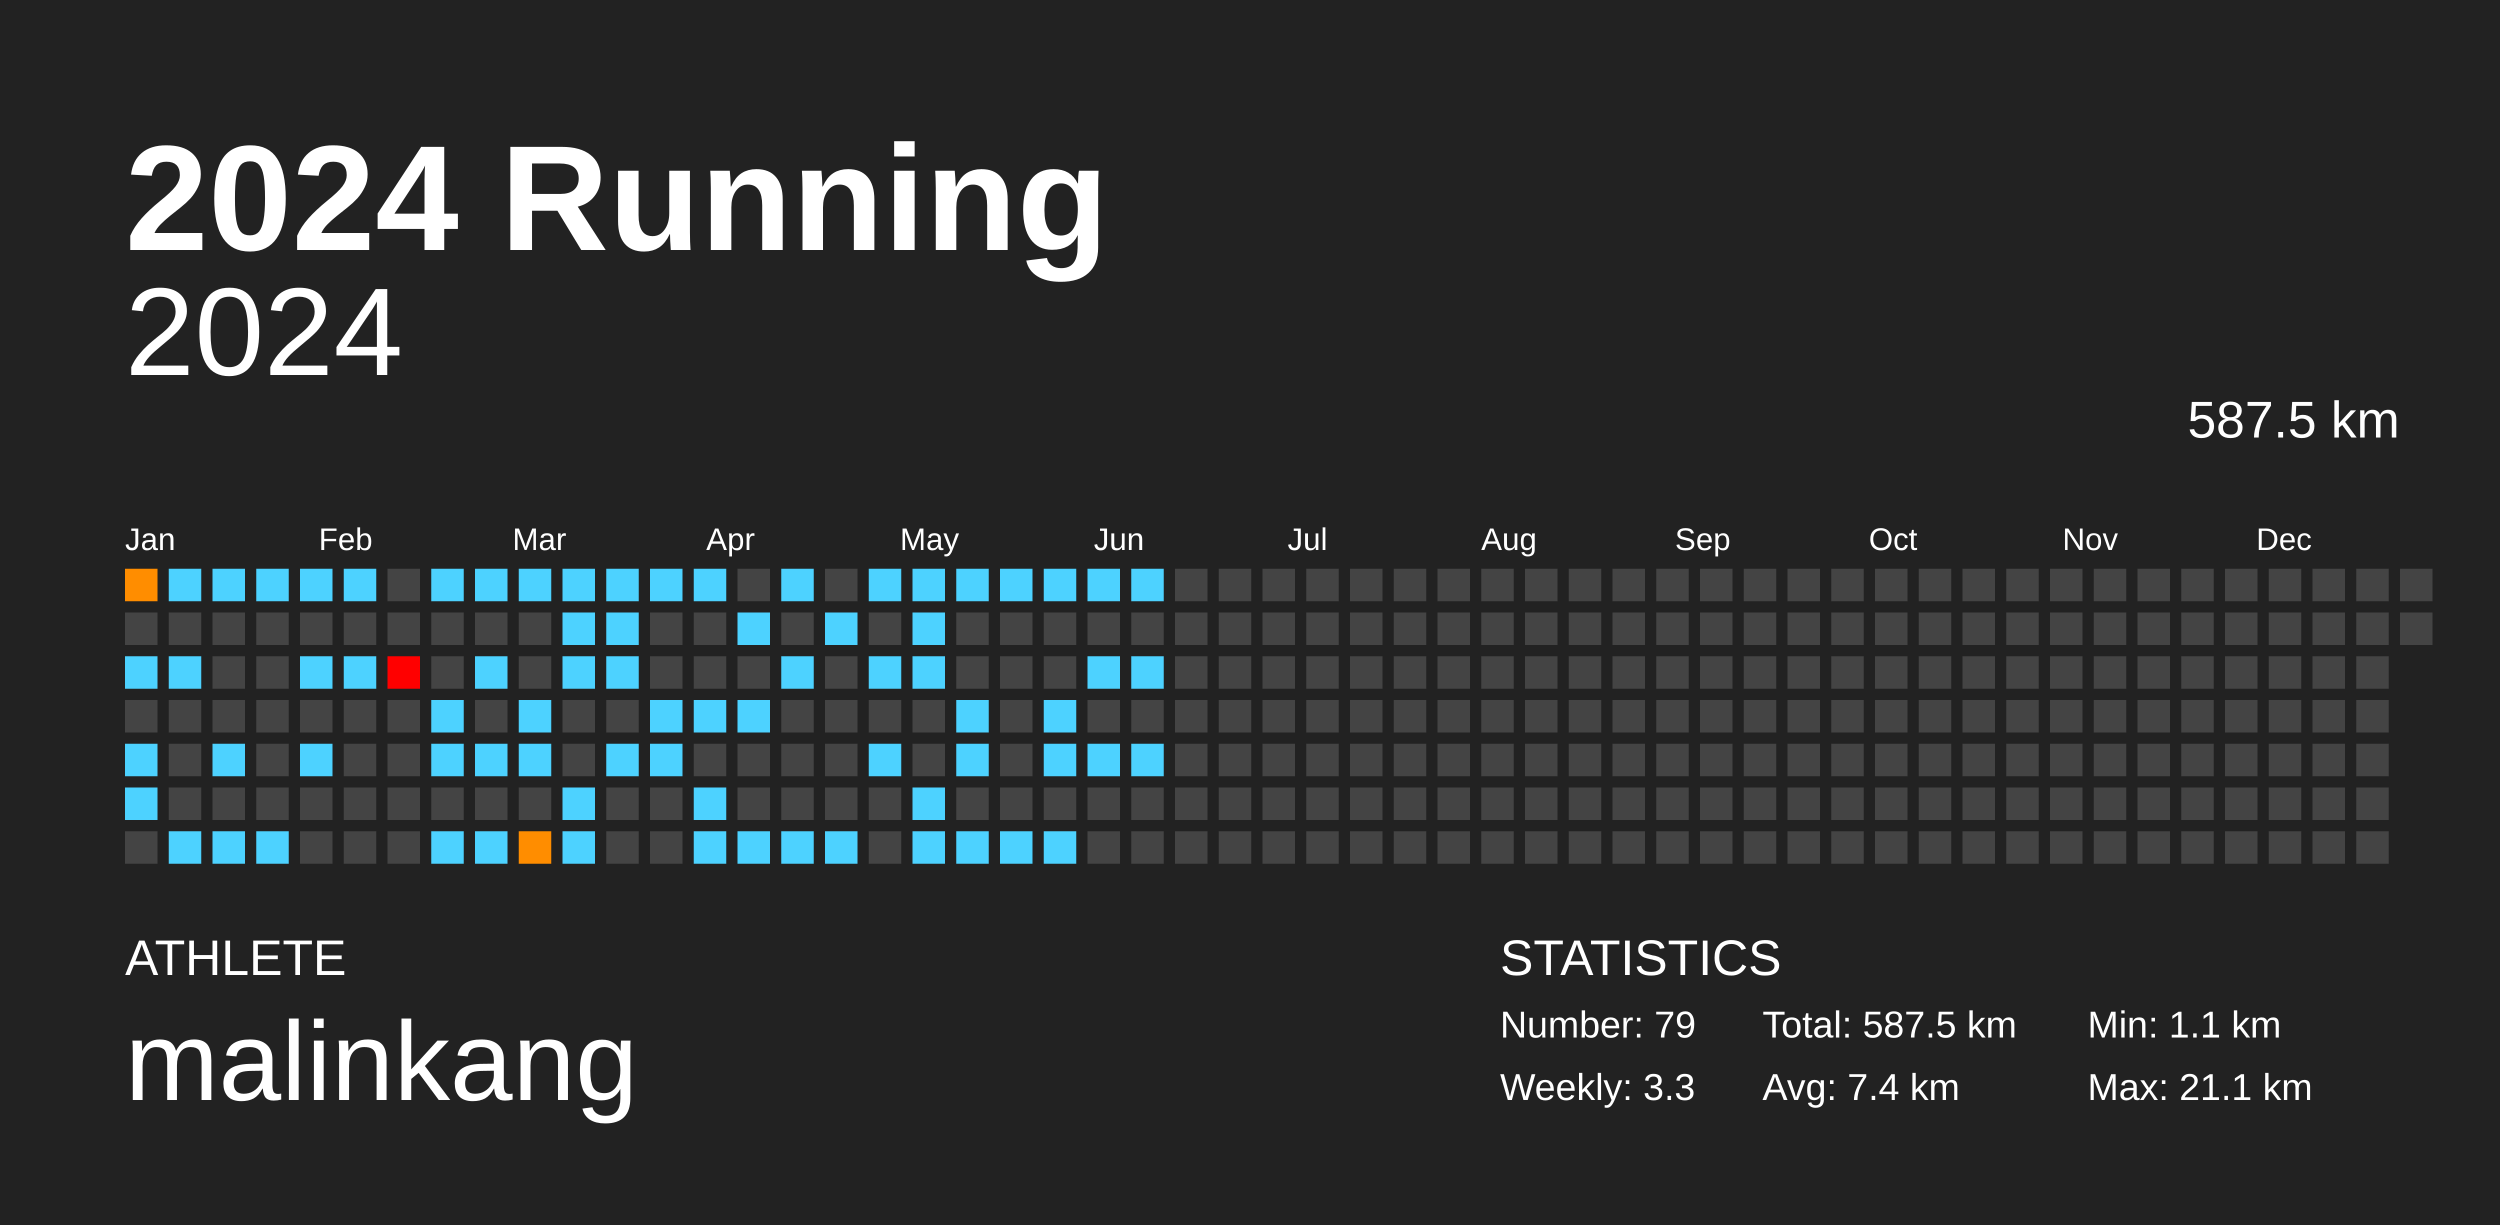
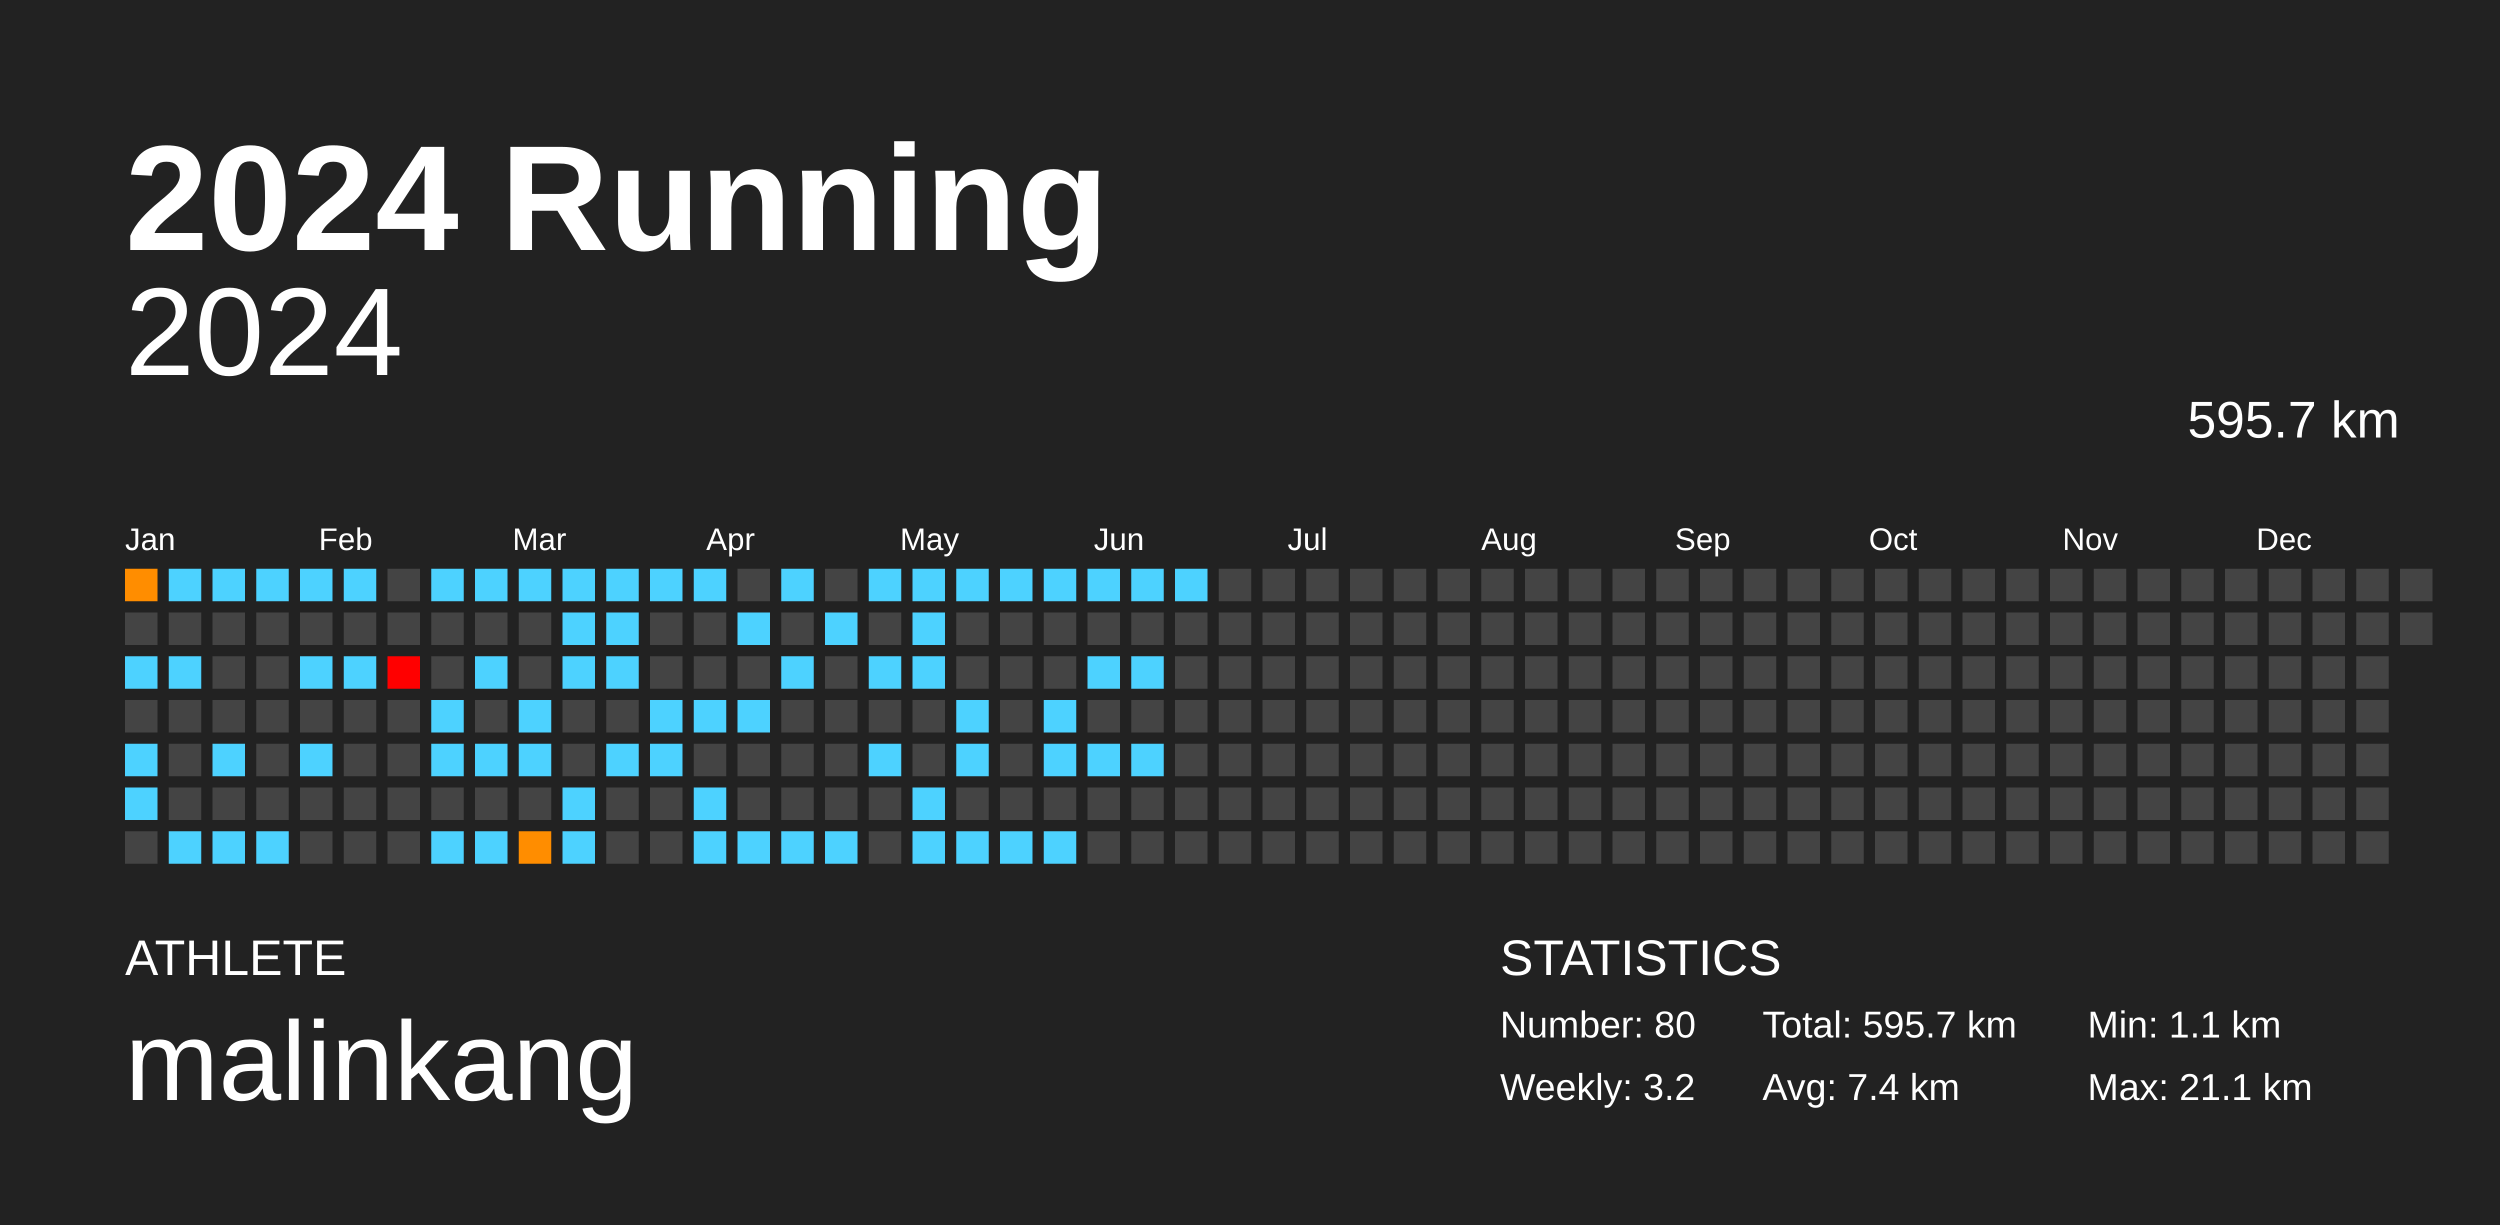
<svg xmlns="http://www.w3.org/2000/svg" baseProfile="full" height="98mm" version="1.1" viewBox="0,0,200,98" width="200mm">
  <defs />
  <rect fill="#222222" height="98" width="200" x="0" y="0" />
  <text fill="#FFFFFF" style="font-size:12px; font-family:Arial; font-weight:bold;" x="10" y="20">2024 Running</text>
  <text fill="#FFFFFF" style="font-size:4px; font-family:Arial" x="10" y="78">ATHLETE</text>
  <text fill="#FFFFFF" style="font-size:9px; font-family:Arial" x="10" y="88">malinkang</text>
  <text fill="#FFFFFF" style="font-size:4px; font-family:Arial" x="120" y="78">STATISTICS</text>
-   <text fill="#FFFFFF" style="font-size:3px; font-family:Arial" x="120" y="83">Number: 79</text>
-   <text fill="#FFFFFF" style="font-size:3px; font-family:Arial" x="120" y="88">Weekly: 3.3</text>
-   <text fill="#FFFFFF" style="font-size:3px; font-family:Arial" x="141" y="83">Total: 587.5 km</text>
+   <text fill="#FFFFFF" style="font-size:3px; font-family:Arial" x="120" y="83">Number: 80</text>
+   <text fill="#FFFFFF" style="font-size:3px; font-family:Arial" x="120" y="88">Weekly: 3.2</text>
+   <text fill="#FFFFFF" style="font-size:3px; font-family:Arial" x="141" y="83">Total: 595.7 km</text>
  <text fill="#FFFFFF" style="font-size:3px; font-family:Arial" x="141" y="88">Avg: 7.4 km</text>
  <text fill="#FFFFFF" style="font-size:3px; font-family:Arial" x="167" y="83">Min: 1.1 km</text>
  <text fill="#FFFFFF" style="font-size:3px; font-family:Arial" x="167" y="88">Max: 21.1 km</text>
  <text alignment-baseline="hanging" fill="#FFFFFF" style="font-size:10.0px; font-family:Arial;" x="10" y="30">2024</text>
-   <text alignment-baseline="hanging" fill="#FFFFFF" style="font-size:4.125px; font-family:Arial;" x="175" y="35">587.5 km</text>
+   <text alignment-baseline="hanging" fill="#FFFFFF" style="font-size:4.125px; font-family:Arial;" x="175" y="35">595.7 km</text>
  <text fill="#FFFFFF" style="font-size:2.5px; font-family:Arial" x="10.0" y="44">Jan</text>
  <text fill="#FFFFFF" style="font-size:2.5px; font-family:Arial" x="25.5" y="44">Feb</text>
  <text fill="#FFFFFF" style="font-size:2.5px; font-family:Arial" x="41.0" y="44">Mar</text>
  <text fill="#FFFFFF" style="font-size:2.5px; font-family:Arial" x="56.5" y="44">Apr</text>
  <text fill="#FFFFFF" style="font-size:2.5px; font-family:Arial" x="72.0" y="44">May</text>
  <text fill="#FFFFFF" style="font-size:2.5px; font-family:Arial" x="87.5" y="44">Jun</text>
  <text fill="#FFFFFF" style="font-size:2.5px; font-family:Arial" x="103.0" y="44">Jul</text>
  <text fill="#FFFFFF" style="font-size:2.5px; font-family:Arial" x="118.5" y="44">Aug</text>
  <text fill="#FFFFFF" style="font-size:2.5px; font-family:Arial" x="134.0" y="44">Sep</text>
  <text fill="#FFFFFF" style="font-size:2.5px; font-family:Arial" x="149.5" y="44">Oct</text>
  <text fill="#FFFFFF" style="font-size:2.5px; font-family:Arial" x="165.0" y="44">Nov</text>
  <text fill="#FFFFFF" style="font-size:2.5px; font-family:Arial" x="180.5" y="44">Dec</text>
  <rect fill="#ff8d00" height="2.6" width="2.6" x="10.0" y="45.5" />
  <rect fill="#444444" height="2.6" width="2.6" x="10.0" y="49.0" />
  <rect fill="#4dd2ff" height="2.6" width="2.6" x="10.0" y="52.5" />
  <rect fill="#444444" height="2.6" width="2.6" x="10.0" y="56.0" />
  <rect fill="#4dd2ff" height="2.6" width="2.6" x="10.0" y="59.5" />
  <rect fill="#4dd2ff" height="2.6" width="2.6" x="10.0" y="63.0" />
  <rect fill="#444444" height="2.6" width="2.6" x="10.0" y="66.5" />
  <rect fill="#4dd2ff" height="2.6" width="2.6" x="13.5" y="45.5" />
  <rect fill="#444444" height="2.6" width="2.6" x="13.5" y="49.0" />
  <rect fill="#4dd2ff" height="2.6" width="2.6" x="13.5" y="52.5" />
  <rect fill="#444444" height="2.6" width="2.6" x="13.5" y="56.0" />
  <rect fill="#444444" height="2.6" width="2.6" x="13.5" y="59.5" />
  <rect fill="#444444" height="2.6" width="2.6" x="13.5" y="63.0" />
  <rect fill="#4dd2ff" height="2.6" width="2.6" x="13.5" y="66.5" />
  <rect fill="#4dd2ff" height="2.6" width="2.6" x="17.0" y="45.5" />
  <rect fill="#444444" height="2.6" width="2.6" x="17.0" y="49.0" />
  <rect fill="#444444" height="2.6" width="2.6" x="17.0" y="52.5" />
  <rect fill="#444444" height="2.6" width="2.6" x="17.0" y="56.0" />
  <rect fill="#4dd2ff" height="2.6" width="2.6" x="17.0" y="59.5" />
  <rect fill="#444444" height="2.6" width="2.6" x="17.0" y="63.0" />
  <rect fill="#4dd2ff" height="2.6" width="2.6" x="17.0" y="66.5" />
  <rect fill="#4dd2ff" height="2.6" width="2.6" x="20.5" y="45.5" />
  <rect fill="#444444" height="2.6" width="2.6" x="20.5" y="49.0" />
  <rect fill="#444444" height="2.6" width="2.6" x="20.5" y="52.5" />
  <rect fill="#444444" height="2.6" width="2.6" x="20.5" y="56.0" />
  <rect fill="#444444" height="2.6" width="2.6" x="20.5" y="59.5" />
  <rect fill="#444444" height="2.6" width="2.6" x="20.5" y="63.0" />
  <rect fill="#4dd2ff" height="2.6" width="2.6" x="20.5" y="66.5" />
  <rect fill="#4dd2ff" height="2.6" width="2.6" x="24.0" y="45.5" />
  <rect fill="#444444" height="2.6" width="2.6" x="24.0" y="49.0" />
  <rect fill="#4dd2ff" height="2.6" width="2.6" x="24.0" y="52.5" />
  <rect fill="#444444" height="2.6" width="2.6" x="24.0" y="56.0" />
  <rect fill="#4dd2ff" height="2.6" width="2.6" x="24.0" y="59.5" />
  <rect fill="#444444" height="2.6" width="2.6" x="24.0" y="63.0" />
  <rect fill="#444444" height="2.6" width="2.6" x="24.0" y="66.5" />
  <rect fill="#4dd2ff" height="2.6" width="2.6" x="27.5" y="45.5" />
  <rect fill="#444444" height="2.6" width="2.6" x="27.5" y="49.0" />
  <rect fill="#4dd2ff" height="2.6" width="2.6" x="27.5" y="52.5" />
  <rect fill="#444444" height="2.6" width="2.6" x="27.5" y="56.0" />
  <rect fill="#444444" height="2.6" width="2.6" x="27.5" y="59.5" />
  <rect fill="#444444" height="2.6" width="2.6" x="27.5" y="63.0" />
  <rect fill="#444444" height="2.6" width="2.6" x="27.5" y="66.5" />
  <rect fill="#444444" height="2.6" width="2.6" x="31.0" y="45.5" />
  <rect fill="#444444" height="2.6" width="2.6" x="31.0" y="49.0" />
  <rect fill="red" height="2.6" width="2.6" x="31.0" y="52.5" />
  <rect fill="#444444" height="2.6" width="2.6" x="31.0" y="56.0" />
  <rect fill="#444444" height="2.6" width="2.6" x="31.0" y="59.5" />
  <rect fill="#444444" height="2.6" width="2.6" x="31.0" y="63.0" />
  <rect fill="#444444" height="2.6" width="2.6" x="31.0" y="66.5" />
  <rect fill="#4dd2ff" height="2.6" width="2.6" x="34.5" y="45.5" />
  <rect fill="#444444" height="2.6" width="2.6" x="34.5" y="49.0" />
  <rect fill="#444444" height="2.6" width="2.6" x="34.5" y="52.5" />
  <rect fill="#4dd2ff" height="2.6" width="2.6" x="34.5" y="56.0" />
  <rect fill="#4dd2ff" height="2.6" width="2.6" x="34.5" y="59.5" />
  <rect fill="#444444" height="2.6" width="2.6" x="34.5" y="63.0" />
  <rect fill="#4dd2ff" height="2.6" width="2.6" x="34.5" y="66.5" />
  <rect fill="#4dd2ff" height="2.6" width="2.6" x="38.0" y="45.5" />
  <rect fill="#444444" height="2.6" width="2.6" x="38.0" y="49.0" />
  <rect fill="#4dd2ff" height="2.6" width="2.6" x="38.0" y="52.5" />
  <rect fill="#444444" height="2.6" width="2.6" x="38.0" y="56.0" />
  <rect fill="#4dd2ff" height="2.6" width="2.6" x="38.0" y="59.5" />
  <rect fill="#444444" height="2.6" width="2.6" x="38.0" y="63.0" />
  <rect fill="#4dd2ff" height="2.6" width="2.6" x="38.0" y="66.5" />
  <rect fill="#4dd2ff" height="2.6" width="2.6" x="41.5" y="45.5" />
  <rect fill="#444444" height="2.6" width="2.6" x="41.5" y="49.0" />
  <rect fill="#444444" height="2.6" width="2.6" x="41.5" y="52.5" />
  <rect fill="#4dd2ff" height="2.6" width="2.6" x="41.5" y="56.0" />
  <rect fill="#4dd2ff" height="2.6" width="2.6" x="41.5" y="59.5" />
  <rect fill="#444444" height="2.6" width="2.6" x="41.5" y="63.0" />
  <rect fill="#ff8d00" height="2.6" width="2.6" x="41.5" y="66.5" />
  <rect fill="#4dd2ff" height="2.6" width="2.6" x="45.0" y="45.5" />
  <rect fill="#4dd2ff" height="2.6" width="2.6" x="45.0" y="49.0" />
  <rect fill="#4dd2ff" height="2.6" width="2.6" x="45.0" y="52.5" />
  <rect fill="#444444" height="2.6" width="2.6" x="45.0" y="56.0" />
  <rect fill="#444444" height="2.6" width="2.6" x="45.0" y="59.5" />
  <rect fill="#4dd2ff" height="2.6" width="2.6" x="45.0" y="63.0" />
  <rect fill="#4dd2ff" height="2.6" width="2.6" x="45.0" y="66.5" />
  <rect fill="#4dd2ff" height="2.6" width="2.6" x="48.5" y="45.5" />
  <rect fill="#4dd2ff" height="2.6" width="2.6" x="48.5" y="49.0" />
  <rect fill="#4dd2ff" height="2.6" width="2.6" x="48.5" y="52.5" />
  <rect fill="#444444" height="2.6" width="2.6" x="48.5" y="56.0" />
  <rect fill="#4dd2ff" height="2.6" width="2.6" x="48.5" y="59.5" />
  <rect fill="#444444" height="2.6" width="2.6" x="48.5" y="63.0" />
  <rect fill="#444444" height="2.6" width="2.6" x="48.5" y="66.5" />
  <rect fill="#4dd2ff" height="2.6" width="2.6" x="52.0" y="45.5" />
  <rect fill="#444444" height="2.6" width="2.6" x="52.0" y="49.0" />
  <rect fill="#444444" height="2.6" width="2.6" x="52.0" y="52.5" />
  <rect fill="#4dd2ff" height="2.6" width="2.6" x="52.0" y="56.0" />
  <rect fill="#4dd2ff" height="2.6" width="2.6" x="52.0" y="59.5" />
  <rect fill="#444444" height="2.6" width="2.6" x="52.0" y="63.0" />
  <rect fill="#444444" height="2.6" width="2.6" x="52.0" y="66.5" />
  <rect fill="#4dd2ff" height="2.6" width="2.6" x="55.5" y="45.5" />
  <rect fill="#444444" height="2.6" width="2.6" x="55.5" y="49.0" />
  <rect fill="#444444" height="2.6" width="2.6" x="55.5" y="52.5" />
  <rect fill="#4dd2ff" height="2.6" width="2.6" x="55.5" y="56.0" />
  <rect fill="#444444" height="2.6" width="2.6" x="55.5" y="59.5" />
  <rect fill="#4dd2ff" height="2.6" width="2.6" x="55.5" y="63.0" />
  <rect fill="#4dd2ff" height="2.6" width="2.6" x="55.5" y="66.5" />
  <rect fill="#444444" height="2.6" width="2.6" x="59.0" y="45.5" />
  <rect fill="#4dd2ff" height="2.6" width="2.6" x="59.0" y="49.0" />
  <rect fill="#444444" height="2.6" width="2.6" x="59.0" y="52.5" />
  <rect fill="#4dd2ff" height="2.6" width="2.6" x="59.0" y="56.0" />
  <rect fill="#444444" height="2.6" width="2.6" x="59.0" y="59.5" />
  <rect fill="#444444" height="2.6" width="2.6" x="59.0" y="63.0" />
  <rect fill="#4dd2ff" height="2.6" width="2.6" x="59.0" y="66.5" />
  <rect fill="#4dd2ff" height="2.6" width="2.6" x="62.5" y="45.5" />
  <rect fill="#444444" height="2.6" width="2.6" x="62.5" y="49.0" />
  <rect fill="#4dd2ff" height="2.6" width="2.6" x="62.5" y="52.5" />
  <rect fill="#444444" height="2.6" width="2.6" x="62.5" y="56.0" />
  <rect fill="#444444" height="2.6" width="2.6" x="62.5" y="59.5" />
  <rect fill="#444444" height="2.6" width="2.6" x="62.5" y="63.0" />
  <rect fill="#4dd2ff" height="2.6" width="2.6" x="62.5" y="66.5" />
  <rect fill="#444444" height="2.6" width="2.6" x="66.0" y="45.5" />
  <rect fill="#4dd2ff" height="2.6" width="2.6" x="66.0" y="49.0" />
  <rect fill="#444444" height="2.6" width="2.6" x="66.0" y="52.5" />
  <rect fill="#444444" height="2.6" width="2.6" x="66.0" y="56.0" />
  <rect fill="#444444" height="2.6" width="2.6" x="66.0" y="59.5" />
  <rect fill="#444444" height="2.6" width="2.6" x="66.0" y="63.0" />
  <rect fill="#4dd2ff" height="2.6" width="2.6" x="66.0" y="66.5" />
  <rect fill="#4dd2ff" height="2.6" width="2.6" x="69.5" y="45.5" />
  <rect fill="#444444" height="2.6" width="2.6" x="69.5" y="49.0" />
  <rect fill="#4dd2ff" height="2.6" width="2.6" x="69.5" y="52.5" />
  <rect fill="#444444" height="2.6" width="2.6" x="69.5" y="56.0" />
  <rect fill="#4dd2ff" height="2.6" width="2.6" x="69.5" y="59.5" />
  <rect fill="#444444" height="2.6" width="2.6" x="69.5" y="63.0" />
  <rect fill="#444444" height="2.6" width="2.6" x="69.5" y="66.5" />
  <rect fill="#4dd2ff" height="2.6" width="2.6" x="73.0" y="45.5" />
  <rect fill="#4dd2ff" height="2.6" width="2.6" x="73.0" y="49.0" />
  <rect fill="#4dd2ff" height="2.6" width="2.6" x="73.0" y="52.5" />
  <rect fill="#444444" height="2.6" width="2.6" x="73.0" y="56.0" />
  <rect fill="#444444" height="2.6" width="2.6" x="73.0" y="59.5" />
  <rect fill="#4dd2ff" height="2.6" width="2.6" x="73.0" y="63.0" />
  <rect fill="#4dd2ff" height="2.6" width="2.6" x="73.0" y="66.5" />
  <rect fill="#4dd2ff" height="2.6" width="2.6" x="76.5" y="45.5" />
  <rect fill="#444444" height="2.6" width="2.6" x="76.5" y="49.0" />
  <rect fill="#444444" height="2.6" width="2.6" x="76.5" y="52.5" />
  <rect fill="#4dd2ff" height="2.6" width="2.6" x="76.5" y="56.0" />
  <rect fill="#4dd2ff" height="2.6" width="2.6" x="76.5" y="59.5" />
  <rect fill="#444444" height="2.6" width="2.6" x="76.5" y="63.0" />
  <rect fill="#4dd2ff" height="2.6" width="2.6" x="76.5" y="66.5" />
  <rect fill="#4dd2ff" height="2.6" width="2.6" x="80.0" y="45.5" />
  <rect fill="#444444" height="2.6" width="2.6" x="80.0" y="49.0" />
  <rect fill="#444444" height="2.6" width="2.6" x="80.0" y="52.5" />
  <rect fill="#444444" height="2.6" width="2.6" x="80.0" y="56.0" />
  <rect fill="#444444" height="2.6" width="2.6" x="80.0" y="59.5" />
  <rect fill="#444444" height="2.6" width="2.6" x="80.0" y="63.0" />
  <rect fill="#4dd2ff" height="2.6" width="2.6" x="80.0" y="66.5" />
  <rect fill="#4dd2ff" height="2.6" width="2.6" x="83.5" y="45.5" />
  <rect fill="#444444" height="2.6" width="2.6" x="83.5" y="49.0" />
  <rect fill="#444444" height="2.6" width="2.6" x="83.5" y="52.5" />
  <rect fill="#4dd2ff" height="2.6" width="2.6" x="83.5" y="56.0" />
  <rect fill="#4dd2ff" height="2.6" width="2.6" x="83.5" y="59.5" />
  <rect fill="#444444" height="2.6" width="2.6" x="83.5" y="63.0" />
  <rect fill="#4dd2ff" height="2.6" width="2.6" x="83.5" y="66.5" />
  <rect fill="#4dd2ff" height="2.6" width="2.6" x="87.0" y="45.5" />
  <rect fill="#444444" height="2.6" width="2.6" x="87.0" y="49.0" />
  <rect fill="#4dd2ff" height="2.6" width="2.6" x="87.0" y="52.5" />
  <rect fill="#444444" height="2.6" width="2.6" x="87.0" y="56.0" />
  <rect fill="#4dd2ff" height="2.6" width="2.6" x="87.0" y="59.5" />
  <rect fill="#444444" height="2.6" width="2.6" x="87.0" y="63.0" />
  <rect fill="#444444" height="2.6" width="2.6" x="87.0" y="66.5" />
  <rect fill="#4dd2ff" height="2.6" width="2.6" x="90.5" y="45.5" />
  <rect fill="#444444" height="2.6" width="2.6" x="90.5" y="49.0" />
  <rect fill="#4dd2ff" height="2.6" width="2.6" x="90.5" y="52.5" />
  <rect fill="#444444" height="2.6" width="2.6" x="90.5" y="56.0" />
  <rect fill="#4dd2ff" height="2.6" width="2.6" x="90.5" y="59.5" />
  <rect fill="#444444" height="2.6" width="2.6" x="90.5" y="63.0" />
  <rect fill="#444444" height="2.6" width="2.6" x="90.5" y="66.5" />
-   <rect fill="#444444" height="2.6" width="2.6" x="94.0" y="45.5" />
+   <rect fill="#4dd2ff" height="2.6" width="2.6" x="94.0" y="45.5" />
  <rect fill="#444444" height="2.6" width="2.6" x="94.0" y="49.0" />
  <rect fill="#444444" height="2.6" width="2.6" x="94.0" y="52.5" />
  <rect fill="#444444" height="2.6" width="2.6" x="94.0" y="56.0" />
  <rect fill="#444444" height="2.6" width="2.6" x="94.0" y="59.5" />
  <rect fill="#444444" height="2.6" width="2.6" x="94.0" y="63.0" />
  <rect fill="#444444" height="2.6" width="2.6" x="94.0" y="66.5" />
  <rect fill="#444444" height="2.6" width="2.6" x="97.5" y="45.5" />
  <rect fill="#444444" height="2.6" width="2.6" x="97.5" y="49.0" />
  <rect fill="#444444" height="2.6" width="2.6" x="97.5" y="52.5" />
  <rect fill="#444444" height="2.6" width="2.6" x="97.5" y="56.0" />
  <rect fill="#444444" height="2.6" width="2.6" x="97.5" y="59.5" />
  <rect fill="#444444" height="2.6" width="2.6" x="97.5" y="63.0" />
  <rect fill="#444444" height="2.6" width="2.6" x="97.5" y="66.5" />
  <rect fill="#444444" height="2.6" width="2.6" x="101.0" y="45.5" />
  <rect fill="#444444" height="2.6" width="2.6" x="101.0" y="49.0" />
  <rect fill="#444444" height="2.6" width="2.6" x="101.0" y="52.5" />
  <rect fill="#444444" height="2.6" width="2.6" x="101.0" y="56.0" />
  <rect fill="#444444" height="2.6" width="2.6" x="101.0" y="59.5" />
  <rect fill="#444444" height="2.6" width="2.6" x="101.0" y="63.0" />
  <rect fill="#444444" height="2.6" width="2.6" x="101.0" y="66.5" />
  <rect fill="#444444" height="2.6" width="2.6" x="104.5" y="45.5" />
  <rect fill="#444444" height="2.6" width="2.6" x="104.5" y="49.0" />
  <rect fill="#444444" height="2.6" width="2.6" x="104.5" y="52.5" />
  <rect fill="#444444" height="2.6" width="2.6" x="104.5" y="56.0" />
  <rect fill="#444444" height="2.6" width="2.6" x="104.5" y="59.5" />
  <rect fill="#444444" height="2.6" width="2.6" x="104.5" y="63.0" />
  <rect fill="#444444" height="2.6" width="2.6" x="104.5" y="66.5" />
  <rect fill="#444444" height="2.6" width="2.6" x="108.0" y="45.5" />
  <rect fill="#444444" height="2.6" width="2.6" x="108.0" y="49.0" />
  <rect fill="#444444" height="2.6" width="2.6" x="108.0" y="52.5" />
  <rect fill="#444444" height="2.6" width="2.6" x="108.0" y="56.0" />
  <rect fill="#444444" height="2.6" width="2.6" x="108.0" y="59.5" />
  <rect fill="#444444" height="2.6" width="2.6" x="108.0" y="63.0" />
  <rect fill="#444444" height="2.6" width="2.6" x="108.0" y="66.5" />
  <rect fill="#444444" height="2.6" width="2.6" x="111.5" y="45.5" />
  <rect fill="#444444" height="2.6" width="2.6" x="111.5" y="49.0" />
  <rect fill="#444444" height="2.6" width="2.6" x="111.5" y="52.5" />
  <rect fill="#444444" height="2.6" width="2.6" x="111.5" y="56.0" />
  <rect fill="#444444" height="2.6" width="2.6" x="111.5" y="59.5" />
  <rect fill="#444444" height="2.6" width="2.6" x="111.5" y="63.0" />
  <rect fill="#444444" height="2.6" width="2.6" x="111.5" y="66.5" />
  <rect fill="#444444" height="2.6" width="2.6" x="115.0" y="45.5" />
  <rect fill="#444444" height="2.6" width="2.6" x="115.0" y="49.0" />
  <rect fill="#444444" height="2.6" width="2.6" x="115.0" y="52.5" />
  <rect fill="#444444" height="2.6" width="2.6" x="115.0" y="56.0" />
  <rect fill="#444444" height="2.6" width="2.6" x="115.0" y="59.5" />
  <rect fill="#444444" height="2.6" width="2.6" x="115.0" y="63.0" />
  <rect fill="#444444" height="2.6" width="2.6" x="115.0" y="66.5" />
  <rect fill="#444444" height="2.6" width="2.6" x="118.5" y="45.5" />
  <rect fill="#444444" height="2.6" width="2.6" x="118.5" y="49.0" />
  <rect fill="#444444" height="2.6" width="2.6" x="118.5" y="52.5" />
  <rect fill="#444444" height="2.6" width="2.6" x="118.5" y="56.0" />
  <rect fill="#444444" height="2.6" width="2.6" x="118.5" y="59.5" />
  <rect fill="#444444" height="2.6" width="2.6" x="118.5" y="63.0" />
  <rect fill="#444444" height="2.6" width="2.6" x="118.5" y="66.5" />
  <rect fill="#444444" height="2.6" width="2.6" x="122.0" y="45.5" />
  <rect fill="#444444" height="2.6" width="2.6" x="122.0" y="49.0" />
  <rect fill="#444444" height="2.6" width="2.6" x="122.0" y="52.5" />
  <rect fill="#444444" height="2.6" width="2.6" x="122.0" y="56.0" />
  <rect fill="#444444" height="2.6" width="2.6" x="122.0" y="59.5" />
  <rect fill="#444444" height="2.6" width="2.6" x="122.0" y="63.0" />
  <rect fill="#444444" height="2.6" width="2.6" x="122.0" y="66.5" />
  <rect fill="#444444" height="2.6" width="2.6" x="125.5" y="45.5" />
  <rect fill="#444444" height="2.6" width="2.6" x="125.5" y="49.0" />
  <rect fill="#444444" height="2.6" width="2.6" x="125.5" y="52.5" />
  <rect fill="#444444" height="2.6" width="2.6" x="125.5" y="56.0" />
  <rect fill="#444444" height="2.6" width="2.6" x="125.5" y="59.5" />
  <rect fill="#444444" height="2.6" width="2.6" x="125.5" y="63.0" />
  <rect fill="#444444" height="2.6" width="2.6" x="125.5" y="66.5" />
  <rect fill="#444444" height="2.6" width="2.6" x="129.0" y="45.5" />
  <rect fill="#444444" height="2.6" width="2.6" x="129.0" y="49.0" />
  <rect fill="#444444" height="2.6" width="2.6" x="129.0" y="52.5" />
  <rect fill="#444444" height="2.6" width="2.6" x="129.0" y="56.0" />
  <rect fill="#444444" height="2.6" width="2.6" x="129.0" y="59.5" />
  <rect fill="#444444" height="2.6" width="2.6" x="129.0" y="63.0" />
  <rect fill="#444444" height="2.6" width="2.6" x="129.0" y="66.5" />
  <rect fill="#444444" height="2.6" width="2.6" x="132.5" y="45.5" />
  <rect fill="#444444" height="2.6" width="2.6" x="132.5" y="49.0" />
  <rect fill="#444444" height="2.6" width="2.6" x="132.5" y="52.5" />
  <rect fill="#444444" height="2.6" width="2.6" x="132.5" y="56.0" />
  <rect fill="#444444" height="2.6" width="2.6" x="132.5" y="59.5" />
  <rect fill="#444444" height="2.6" width="2.6" x="132.5" y="63.0" />
  <rect fill="#444444" height="2.6" width="2.6" x="132.5" y="66.5" />
  <rect fill="#444444" height="2.6" width="2.6" x="136.0" y="45.5" />
  <rect fill="#444444" height="2.6" width="2.6" x="136.0" y="49.0" />
  <rect fill="#444444" height="2.6" width="2.6" x="136.0" y="52.5" />
  <rect fill="#444444" height="2.6" width="2.6" x="136.0" y="56.0" />
  <rect fill="#444444" height="2.6" width="2.6" x="136.0" y="59.5" />
  <rect fill="#444444" height="2.6" width="2.6" x="136.0" y="63.0" />
  <rect fill="#444444" height="2.6" width="2.6" x="136.0" y="66.5" />
  <rect fill="#444444" height="2.6" width="2.6" x="139.5" y="45.5" />
  <rect fill="#444444" height="2.6" width="2.6" x="139.5" y="49.0" />
  <rect fill="#444444" height="2.6" width="2.6" x="139.5" y="52.5" />
  <rect fill="#444444" height="2.6" width="2.6" x="139.5" y="56.0" />
  <rect fill="#444444" height="2.6" width="2.6" x="139.5" y="59.5" />
  <rect fill="#444444" height="2.6" width="2.6" x="139.5" y="63.0" />
  <rect fill="#444444" height="2.6" width="2.6" x="139.5" y="66.5" />
  <rect fill="#444444" height="2.6" width="2.6" x="143.0" y="45.5" />
  <rect fill="#444444" height="2.6" width="2.6" x="143.0" y="49.0" />
  <rect fill="#444444" height="2.6" width="2.6" x="143.0" y="52.5" />
  <rect fill="#444444" height="2.6" width="2.6" x="143.0" y="56.0" />
  <rect fill="#444444" height="2.6" width="2.6" x="143.0" y="59.5" />
  <rect fill="#444444" height="2.6" width="2.6" x="143.0" y="63.0" />
  <rect fill="#444444" height="2.6" width="2.6" x="143.0" y="66.5" />
  <rect fill="#444444" height="2.6" width="2.6" x="146.5" y="45.5" />
  <rect fill="#444444" height="2.6" width="2.6" x="146.5" y="49.0" />
  <rect fill="#444444" height="2.6" width="2.6" x="146.5" y="52.5" />
  <rect fill="#444444" height="2.6" width="2.6" x="146.5" y="56.0" />
  <rect fill="#444444" height="2.6" width="2.6" x="146.5" y="59.5" />
  <rect fill="#444444" height="2.6" width="2.6" x="146.5" y="63.0" />
  <rect fill="#444444" height="2.6" width="2.6" x="146.5" y="66.5" />
  <rect fill="#444444" height="2.6" width="2.6" x="150.0" y="45.5" />
  <rect fill="#444444" height="2.6" width="2.6" x="150.0" y="49.0" />
  <rect fill="#444444" height="2.6" width="2.6" x="150.0" y="52.5" />
  <rect fill="#444444" height="2.6" width="2.6" x="150.0" y="56.0" />
  <rect fill="#444444" height="2.6" width="2.6" x="150.0" y="59.5" />
  <rect fill="#444444" height="2.6" width="2.6" x="150.0" y="63.0" />
  <rect fill="#444444" height="2.6" width="2.6" x="150.0" y="66.5" />
  <rect fill="#444444" height="2.6" width="2.6" x="153.5" y="45.5" />
  <rect fill="#444444" height="2.6" width="2.6" x="153.5" y="49.0" />
  <rect fill="#444444" height="2.6" width="2.6" x="153.5" y="52.5" />
  <rect fill="#444444" height="2.6" width="2.6" x="153.5" y="56.0" />
  <rect fill="#444444" height="2.6" width="2.6" x="153.5" y="59.5" />
  <rect fill="#444444" height="2.6" width="2.6" x="153.5" y="63.0" />
  <rect fill="#444444" height="2.6" width="2.6" x="153.5" y="66.5" />
  <rect fill="#444444" height="2.6" width="2.6" x="157.0" y="45.5" />
  <rect fill="#444444" height="2.6" width="2.6" x="157.0" y="49.0" />
  <rect fill="#444444" height="2.6" width="2.6" x="157.0" y="52.5" />
  <rect fill="#444444" height="2.6" width="2.6" x="157.0" y="56.0" />
  <rect fill="#444444" height="2.6" width="2.6" x="157.0" y="59.5" />
  <rect fill="#444444" height="2.6" width="2.6" x="157.0" y="63.0" />
  <rect fill="#444444" height="2.6" width="2.6" x="157.0" y="66.5" />
  <rect fill="#444444" height="2.6" width="2.6" x="160.5" y="45.5" />
  <rect fill="#444444" height="2.6" width="2.6" x="160.5" y="49.0" />
  <rect fill="#444444" height="2.6" width="2.6" x="160.5" y="52.5" />
  <rect fill="#444444" height="2.6" width="2.6" x="160.5" y="56.0" />
  <rect fill="#444444" height="2.6" width="2.6" x="160.5" y="59.5" />
  <rect fill="#444444" height="2.6" width="2.6" x="160.5" y="63.0" />
  <rect fill="#444444" height="2.6" width="2.6" x="160.5" y="66.5" />
  <rect fill="#444444" height="2.6" width="2.6" x="164.0" y="45.5" />
  <rect fill="#444444" height="2.6" width="2.6" x="164.0" y="49.0" />
  <rect fill="#444444" height="2.6" width="2.6" x="164.0" y="52.5" />
  <rect fill="#444444" height="2.6" width="2.6" x="164.0" y="56.0" />
  <rect fill="#444444" height="2.6" width="2.6" x="164.0" y="59.5" />
  <rect fill="#444444" height="2.6" width="2.6" x="164.0" y="63.0" />
  <rect fill="#444444" height="2.6" width="2.6" x="164.0" y="66.5" />
  <rect fill="#444444" height="2.6" width="2.6" x="167.5" y="45.5" />
  <rect fill="#444444" height="2.6" width="2.6" x="167.5" y="49.0" />
  <rect fill="#444444" height="2.6" width="2.6" x="167.5" y="52.5" />
  <rect fill="#444444" height="2.6" width="2.6" x="167.5" y="56.0" />
  <rect fill="#444444" height="2.6" width="2.6" x="167.5" y="59.5" />
  <rect fill="#444444" height="2.6" width="2.6" x="167.5" y="63.0" />
  <rect fill="#444444" height="2.6" width="2.6" x="167.5" y="66.5" />
  <rect fill="#444444" height="2.6" width="2.6" x="171.0" y="45.5" />
  <rect fill="#444444" height="2.6" width="2.6" x="171.0" y="49.0" />
  <rect fill="#444444" height="2.6" width="2.6" x="171.0" y="52.5" />
  <rect fill="#444444" height="2.6" width="2.6" x="171.0" y="56.0" />
  <rect fill="#444444" height="2.6" width="2.6" x="171.0" y="59.5" />
  <rect fill="#444444" height="2.6" width="2.6" x="171.0" y="63.0" />
  <rect fill="#444444" height="2.6" width="2.6" x="171.0" y="66.5" />
  <rect fill="#444444" height="2.6" width="2.6" x="174.5" y="45.5" />
  <rect fill="#444444" height="2.6" width="2.6" x="174.5" y="49.0" />
  <rect fill="#444444" height="2.6" width="2.6" x="174.5" y="52.5" />
  <rect fill="#444444" height="2.6" width="2.6" x="174.5" y="56.0" />
  <rect fill="#444444" height="2.6" width="2.6" x="174.5" y="59.5" />
  <rect fill="#444444" height="2.6" width="2.6" x="174.5" y="63.0" />
  <rect fill="#444444" height="2.6" width="2.6" x="174.5" y="66.5" />
  <rect fill="#444444" height="2.6" width="2.6" x="178.0" y="45.5" />
  <rect fill="#444444" height="2.6" width="2.6" x="178.0" y="49.0" />
  <rect fill="#444444" height="2.6" width="2.6" x="178.0" y="52.5" />
  <rect fill="#444444" height="2.6" width="2.6" x="178.0" y="56.0" />
  <rect fill="#444444" height="2.6" width="2.6" x="178.0" y="59.5" />
  <rect fill="#444444" height="2.6" width="2.6" x="178.0" y="63.0" />
  <rect fill="#444444" height="2.6" width="2.6" x="178.0" y="66.5" />
  <rect fill="#444444" height="2.6" width="2.6" x="181.5" y="45.5" />
  <rect fill="#444444" height="2.6" width="2.6" x="181.5" y="49.0" />
  <rect fill="#444444" height="2.6" width="2.6" x="181.5" y="52.5" />
  <rect fill="#444444" height="2.6" width="2.6" x="181.5" y="56.0" />
  <rect fill="#444444" height="2.6" width="2.6" x="181.5" y="59.5" />
  <rect fill="#444444" height="2.6" width="2.6" x="181.5" y="63.0" />
  <rect fill="#444444" height="2.6" width="2.6" x="181.5" y="66.5" />
  <rect fill="#444444" height="2.6" width="2.6" x="185.0" y="45.5" />
  <rect fill="#444444" height="2.6" width="2.6" x="185.0" y="49.0" />
  <rect fill="#444444" height="2.6" width="2.6" x="185.0" y="52.5" />
  <rect fill="#444444" height="2.6" width="2.6" x="185.0" y="56.0" />
  <rect fill="#444444" height="2.6" width="2.6" x="185.0" y="59.5" />
  <rect fill="#444444" height="2.6" width="2.6" x="185.0" y="63.0" />
  <rect fill="#444444" height="2.6" width="2.6" x="185.0" y="66.5" />
  <rect fill="#444444" height="2.6" width="2.6" x="188.5" y="45.5" />
  <rect fill="#444444" height="2.6" width="2.6" x="188.5" y="49.0" />
  <rect fill="#444444" height="2.6" width="2.6" x="188.5" y="52.5" />
  <rect fill="#444444" height="2.6" width="2.6" x="188.5" y="56.0" />
  <rect fill="#444444" height="2.6" width="2.6" x="188.5" y="59.5" />
  <rect fill="#444444" height="2.6" width="2.6" x="188.5" y="63.0" />
  <rect fill="#444444" height="2.6" width="2.6" x="188.5" y="66.5" />
  <rect fill="#444444" height="2.6" width="2.6" x="192.0" y="45.5" />
  <rect fill="#444444" height="2.6" width="2.6" x="192.0" y="49.0" />
</svg>
